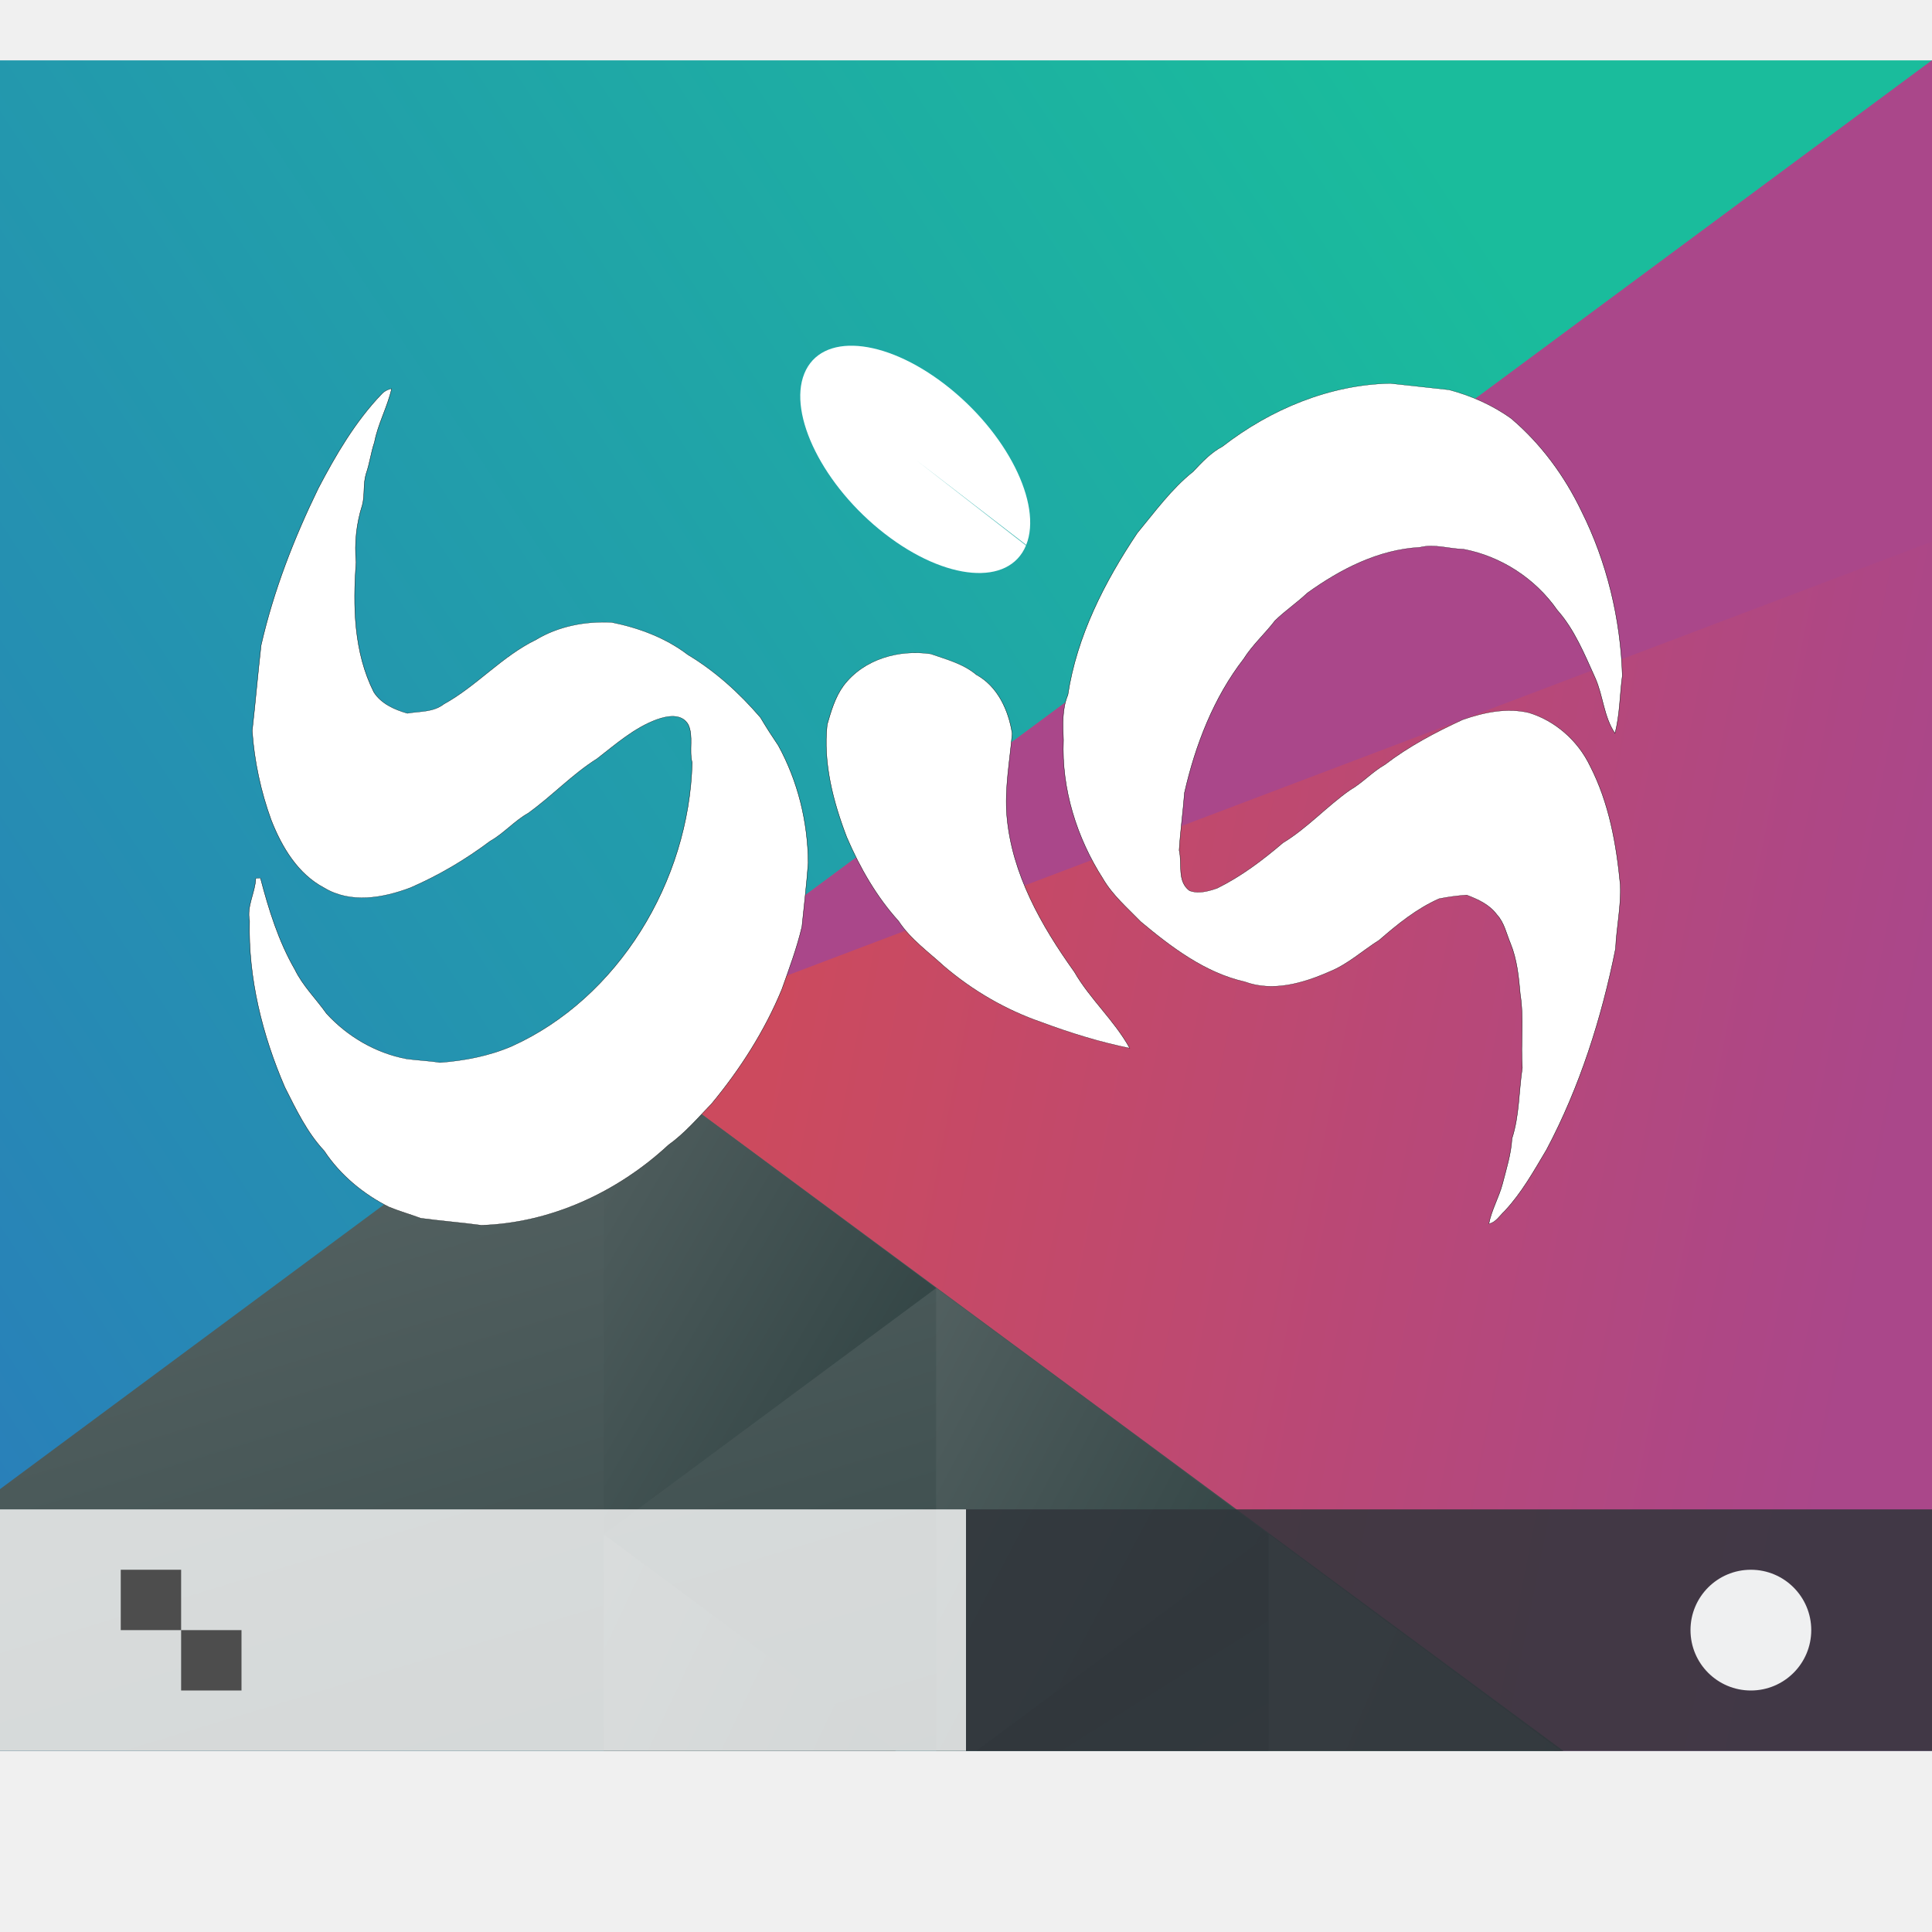
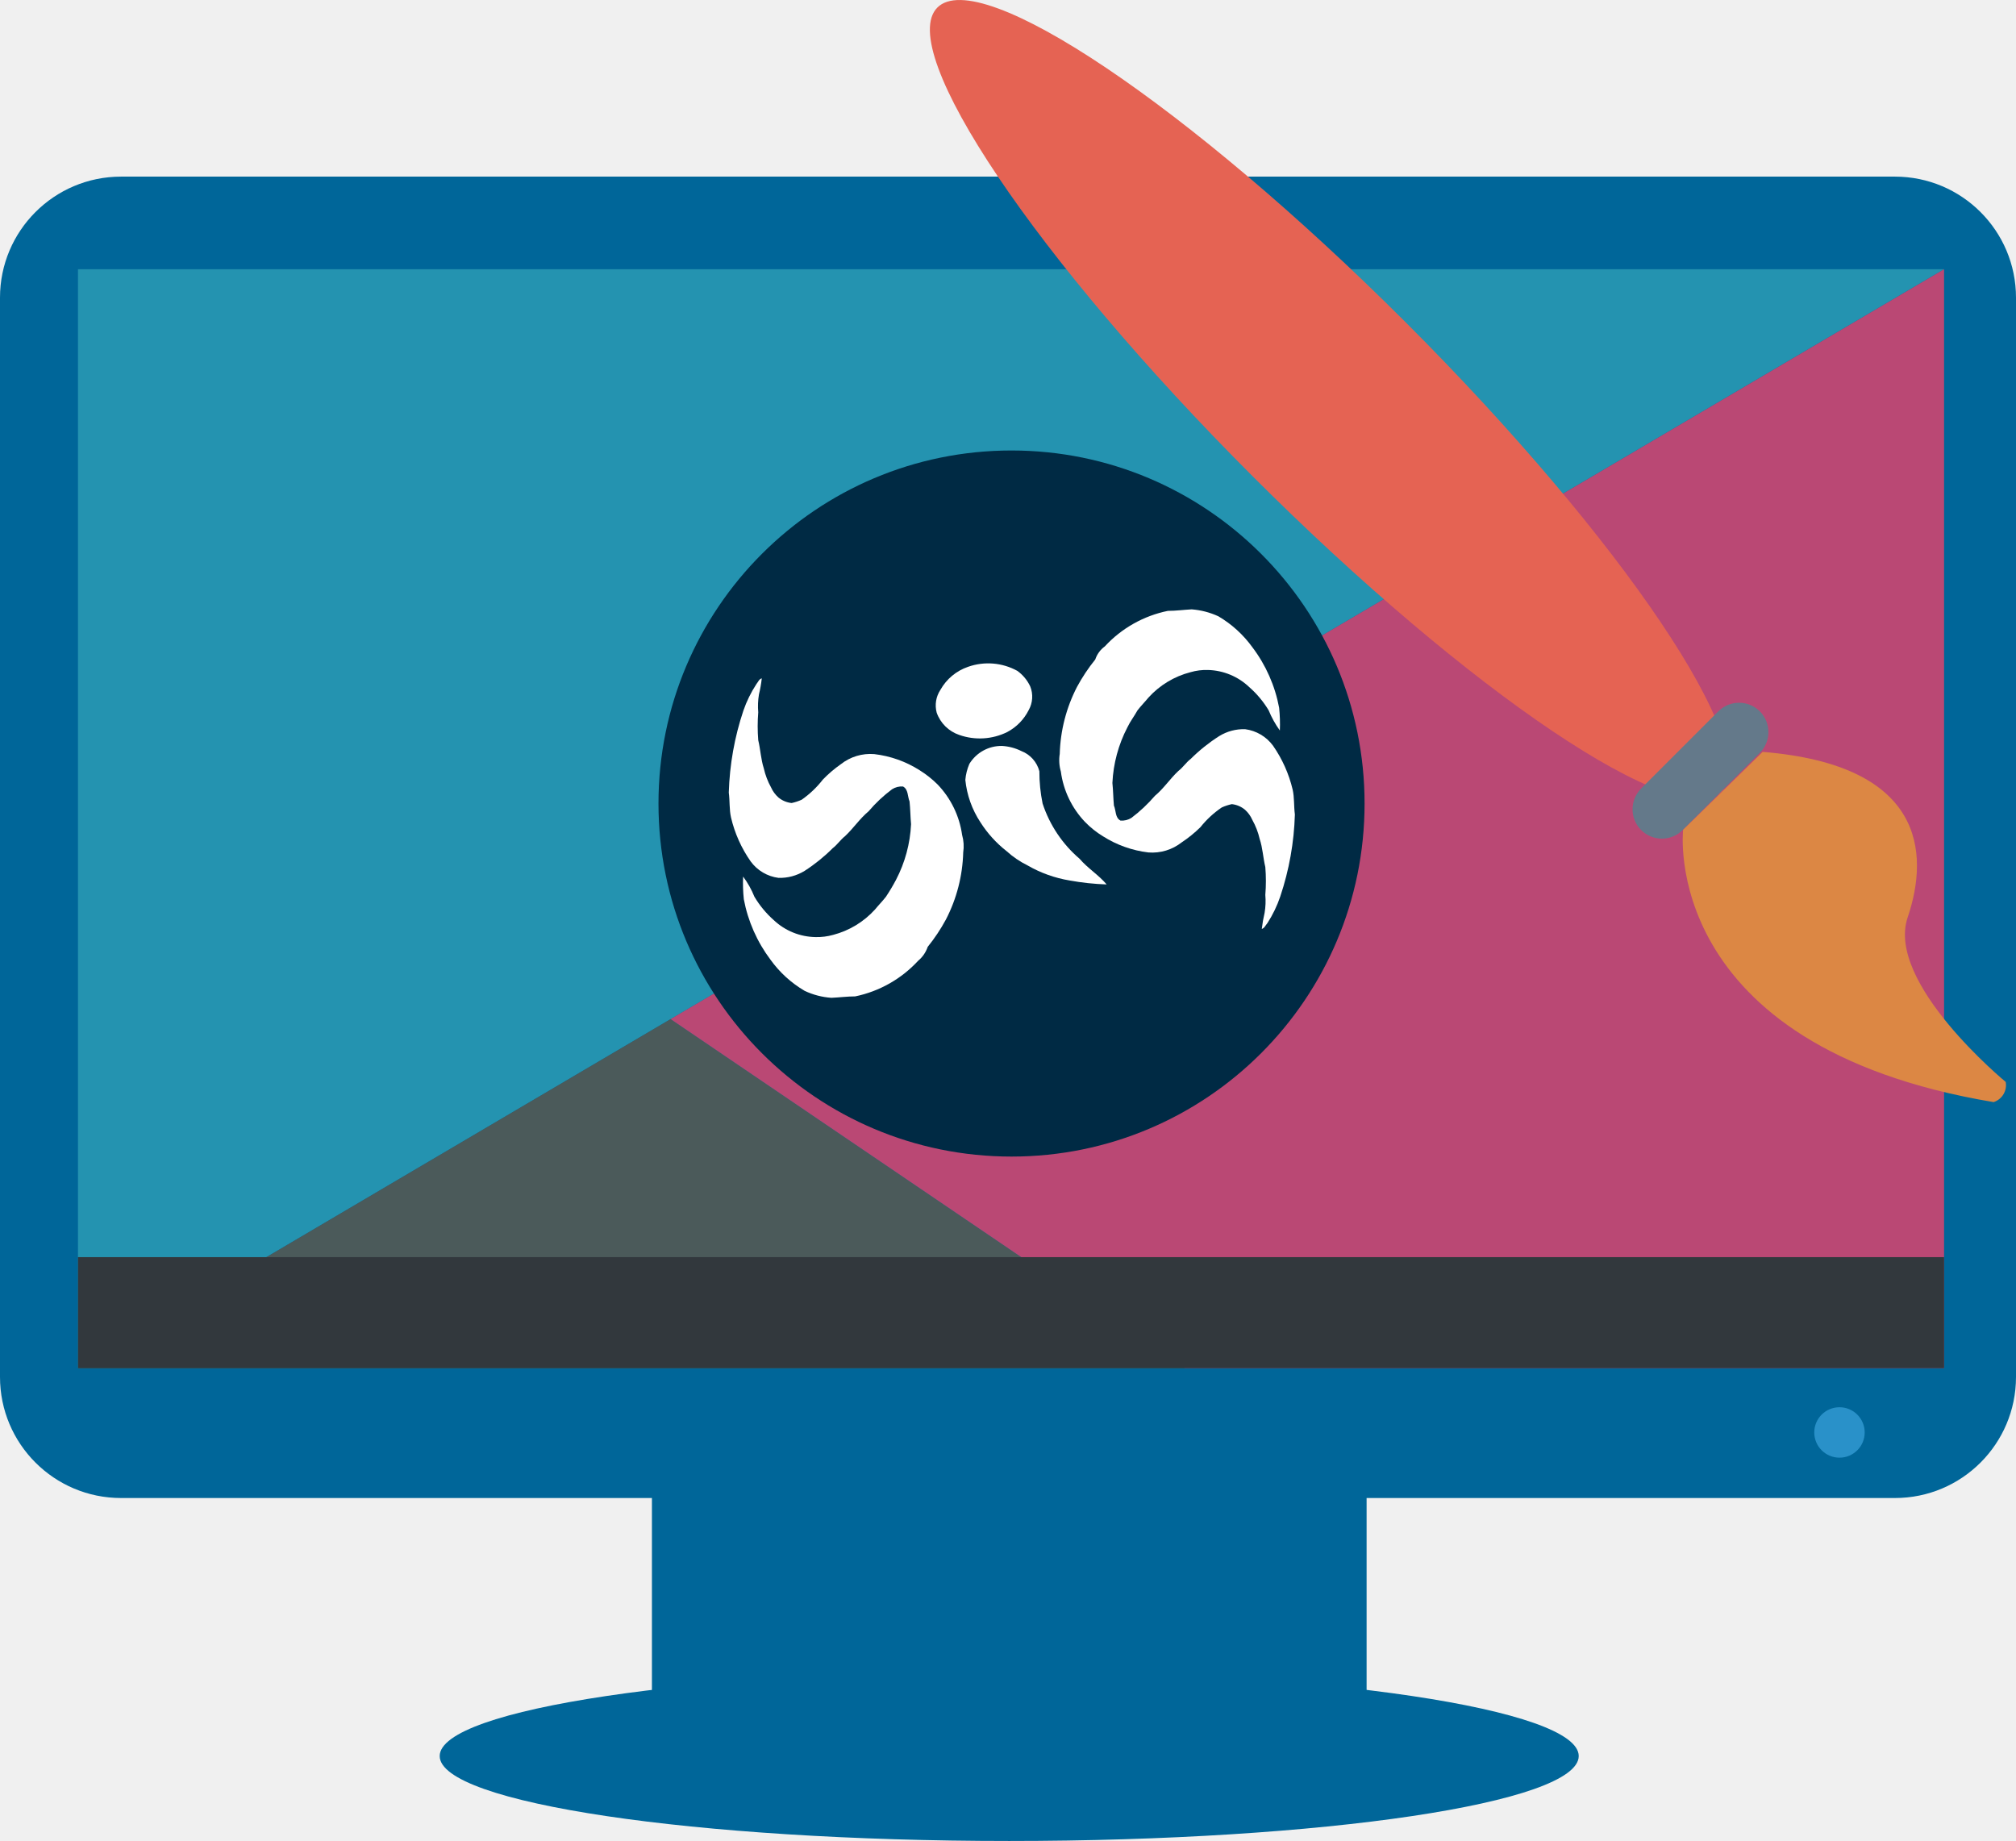
- <svg xmlns="http://www.w3.org/2000/svg" xmlns:xlink="http://www.w3.org/1999/xlink" height="64" width="64" version="1.1" id="svg69">
-   <defs id="defs73" />
-   <linearGradient id="a" gradientUnits="userSpaceOnUse" x1="42.798" x2="12" y1="5.341" y2="31.355">
-     <stop offset="0" stop-color="#1abc9c" id="stop2" />
-     <stop offset="1" stop-color="#2980b9" id="stop4" />
-   </linearGradient>
-   <linearGradient id="b" gradientUnits="userSpaceOnUse" x1="29.851" x2="54.318" y1="22.349" y2="28.506">
-     <stop offset="0" stop-color="#cc4a5e" id="stop7" />
-     <stop offset="1" stop-color="#aa478a" id="stop9" />
-   </linearGradient>
-   <linearGradient id="c" gradientUnits="userSpaceOnUse" x1="24.394" x2="20.646" xlink:href="#d" y1="41.224" y2="25.343" />
-   <linearGradient id="d">
-     <stop offset="0" stop-color="#334545" id="stop13" />
-     <stop offset="1" stop-color="#536161" id="stop15" />
-   </linearGradient>
-   <linearGradient id="e" gradientTransform="matrix(-1,0,0,1,839.1428,-40.00001)" gradientUnits="userSpaceOnUse" x1="431.571" x2="439.571" xlink:href="#d" y1="568.798" y2="562.798" />
-   <linearGradient id="f" gradientTransform="matrix(-0.9166663,0,0,0.9166663,428.6903,-492.4813)" gradientUnits="userSpaceOnUse" x1="406.537" x2="423.32" xlink:href="#d" y1="581.87" y2="572.678" />
-   <linearGradient id="g" gradientTransform="matrix(-0.9166663,0,0,0.9166663,448.6903,-492.4813)" gradientUnits="userSpaceOnUse" x1="423.054" x2="431.225" xlink:href="#d" y1="572.334" y2="566.766" />
-   <linearGradient id="h" gradientTransform="matrix(-0.9166663,0,0,0.9166663,428.6903,-492.4813)" gradientUnits="userSpaceOnUse" x1="431.313" x2="440.632" xlink:href="#d" y1="577.102" y2="571.445" />
-   <linearGradient id="i" gradientTransform="matrix(-0.9166663,0,0,0.9166663,428.6903,-492.4813)" gradientUnits="userSpaceOnUse" x1="430.567" x2="423.75" xlink:href="#d" y1="577.362" y2="591.328" />
-   <linearGradient id="j" gradientUnits="userSpaceOnUse" x1="393.571" x2="407.571" y1="522.798" y2="536.798" gradientTransform="translate(-384.5714,-515.798)">
-     <stop offset="0" stop-color="#292c2f" id="stop23" />
-     <stop offset="1" stop-opacity="0" id="stop25" />
-   </linearGradient>
-   <linearGradient id="k" gradientUnits="userSpaceOnUse" x2="0" y1="536.798" y2="522.798" gradientTransform="translate(-384.5714,-515.798)">
-     <stop offset="0" stop-color="#eff0f1" id="stop28" />
-     <stop offset="1" stop-color="#fcfcfc" id="stop30" />
-   </linearGradient>
-   <g id="g53" transform="matrix(1.333332,0,0,1.711108,-512.7615,-860.0529)">
-     <path style="fill:url(#a)" id="path33" transform="matrix(1.09091,0,0,1.09091,371.4805,497.2525)" d="M 12,6 V 36 H 56 V 6 Z" />
-     <g style="stroke-width:2;stroke-linecap:round" id="g51">
-       <path style="fill:url(#b)" id="path35" transform="matrix(1.09091,0,0,1.09091,371.4805,497.2525)" d="M 56,6 25.719,23.482 47.4,36 H 56 Z" />
-       <path style="fill:url(#c)" id="path37" transform="matrix(1.09091,0,0,1.09091,371.4805,497.2525)" d="M 25.75,23.416 12,31.355 V 36 h 35.605 z" />
-       <path style="fill:url(#e)" id="path39" d="m 407.83,527.566 -8.259,-4.768 v 9.536 z" />
-       <path style="fill:url(#f)" id="path41" transform="matrix(1.09091,0,0,1.09091,371.4805,497.2525)" d="M 40.891,32.156 V 36 h 6.656 z" />
-       <path style="fill:url(#g)" id="path43" transform="matrix(1.09091,0,0,1.09091,349.6623,497.2525)" d="M 53.32,27.787 V 36 h 0.916 l 6.654,-3.842 z" />
-       <path style="fill:url(#h)" id="path45" transform="matrix(1.09091,0,0,1.09091,371.4805,497.2525)" d="M 25.75,32.158 V 36 h 6.654 z" />
-       <path style="fill:url(#i)" id="path47" transform="matrix(1.09091,0,0,1.09091,371.4805,497.2525)" d="M 40.891,32.156 34.234,36 h 6.656 z" />
-       <path style="fill:#aa478a" id="path49" d="m 399.537,522.87 33.034,-19.072 -2e-5,9.317 z" />
-     </g>
+ <svg xmlns="http://www.w3.org/2000/svg" viewBox="0 0 199.86 182.51">
+   <defs>
+     <style>.cls-1{fill:#069;}.cls-2{fill:#2493b0;}.cls-3{fill:#4b5a5a;}.cls-4{fill:#ba4874;}.cls-5{fill:#32383d;}.cls-6{fill:#002a44;}.cls-7{fill:#fff;}.cls-8{fill:#e56353;}.cls-9{fill:#64798a;}.cls-10{fill:#dc8744;}.cls-11{fill:#2991c9;}</style>
+   </defs>
+   <g id="Layer_1" data-name="Layer 1">
+     <rect class="cls-1" y="17.51" width="199.86" height="131" rx="12" />
  </g>
-   <path style="fill:#ffffff;fill-opacity:0.784;stroke-width:1.414" id="path59" d="m -1e-5,50 h 32 v 8 H -1e-5 Z" />
-   <path style="fill:#31363b;fill-opacity:0.862;stroke-width:1.414" id="path61" d="m 32,50 h 32 v 8 h -32 z" />
-   <circle style="fill:#eff0f1;stroke-width:2" id="circle63" cy="54" cx="58" r="2" />
-   <path style="fill:#4d4d4d;stroke-width:2" id="path65" d="m 4,52 v 2 h 2 v -2 z m 2,2 v 2 h 2 v -2 z" />
-   <g id="g4627" transform="matrix(0.4866013,0,0,0.4871567,89.17624,-340.1118)" style="fill:#ffffff">
-     <g transform="matrix(0.7235436,0,0,0.4506707,-5.287823,662.8491)" id="g1582-53-2-3" style="fill:#ffffff">
-       <path style="fill:#ffffff;stroke:#000000;stroke-width:0.034" d="m -130.965,145.717 c 4.54,-5.639 10.084,-9.337 15.794,-9.522 1.866,0.324 3.705,0.647 5.543,0.971 2.061,0.878 4.095,2.311 5.85,4.345 2.786,3.79 5.014,8.644 6.602,13.959 2.396,7.673 3.677,16.27 3.844,24.822 -0.251,2.912 -0.223,5.87 -0.696,8.69 -1.058,-2.45 -1.114,-5.685 -1.866,-8.366 -1.003,-3.559 -1.95,-7.303 -3.565,-10.215 -2.089,-4.807 -5.32,-8.135 -8.83,-9.198 -1.365,-0.046 -2.73,-0.832 -4.095,-0.277 -3.872,0.323 -7.465,3.282 -10.585,6.887 -0.975,1.479 -2.089,2.681 -3.036,4.16 -0.947,1.988 -2.117,3.652 -2.953,5.778 -2.813,5.824 -4.54,12.942 -5.571,20.199 -0.139,2.912 -0.39,5.778 -0.501,8.69 0.306,2.034 -0.223,4.669 0.975,6.101 0.836,0.508 1.755,0.092 2.591,-0.37 2.228,-1.756 4.262,-4.206 6.184,-6.841 2.284,-2.219 4.123,-5.5 6.295,-7.95 1.198,-1.109 2.117,-2.773 3.287,-3.837 2.256,-2.773 4.763,-4.9 7.326,-6.795 1.978,-1.109 4.15,-1.849 6.24,-1.063 2.479,1.202 4.624,4.206 5.766,8.043 1.783,5.547 2.479,11.833 2.841,17.981 0.084,3.189 -0.362,6.379 -0.446,9.568 -1.309,10.493 -3.37,20.893 -6.49,30.322 -1.198,3.236 -2.34,6.517 -3.928,9.245 -0.474,0.693 -0.836,1.756 -1.504,1.941 0.251,-2.08 0.947,-3.975 1.281,-6.009 0.362,-2.265 0.808,-4.484 0.891,-6.841 0.696,-3.42 0.641,-7.118 0.975,-10.677 -0.167,-3.698 0.167,-7.442 -0.195,-11.093 -0.139,-2.589 -0.306,-5.269 -0.919,-7.673 -0.39,-1.479 -0.585,-3.143 -1.281,-4.345 -0.696,-1.525 -1.783,-2.311 -2.841,-2.958 -0.864,0.092 -1.727,0.277 -2.591,0.555 -2.089,1.479 -3.9,3.836 -5.627,6.24 -1.56,1.572 -2.953,3.652 -4.68,4.761 -2.479,1.756 -5.348,3.097 -7.995,1.525 -3.705,-1.34 -6.88,-5.177 -9.777,-9.06 -1.254,-2.08 -2.646,-3.975 -3.566,-6.517 -2.451,-6.148 -3.9,-13.497 -3.705,-20.893 -0.056,-2.265 -0.14,-4.668 0.418,-6.795 0.836,-8.875 3.454,-17.056 6.518,-24.406 1.671,-3.236 3.231,-6.702 5.265,-9.291 0.836,-1.433 1.671,-2.866 2.758,-3.79 z" id="path1007-5-5-7-8" />
-       <path style="fill:#ffffff;stroke:#000000;stroke-width:0.034" d="m -210.103,137.859 c 0.251,-0.462 0.585,-0.74 0.975,-0.878 -0.39,2.773 -1.281,5.269 -1.616,8.089 -0.334,1.572 -0.446,3.189 -0.78,4.715 -0.306,1.572 -0.111,3.236 -0.362,4.761 -0.557,2.773 -0.752,5.732 -0.585,8.644 -0.306,6.61 -0.223,13.589 1.671,19.598 0.696,1.756 1.95,2.635 3.148,3.189 1.142,-0.324 2.423,-0.139 3.426,-1.387 3.092,-2.727 5.46,-7.211 8.663,-9.707 2.145,-2.08 4.68,-2.82 7.131,-2.635 2.563,0.832 5.07,2.311 7.187,4.9 2.591,2.496 4.847,5.778 6.825,9.476 0.529,1.433 1.086,2.82 1.671,4.206 1.838,5.362 2.786,11.509 2.813,17.703 -0.139,3.189 -0.39,6.425 -0.585,9.614 -0.474,3.236 -1.198,6.332 -1.894,9.476 -1.616,6.286 -3.928,12.064 -6.602,17.241 -1.309,2.172 -2.535,4.484 -4.067,6.24 -4.819,7.165 -11.114,11.787 -17.605,12.11 -1.894,-0.416 -3.816,-0.647 -5.71,-1.063 -1.003,-0.601 -2.033,-1.063 -3.008,-1.71 -2.396,-1.941 -4.568,-4.807 -6.073,-8.459 -1.616,-2.773 -2.646,-6.24 -3.705,-9.614 -2.117,-7.858 -3.454,-16.455 -3.315,-25.099 -0.279,-2.219 0.529,-4.206 0.585,-6.379 0.111,-0.046 0.334,-0.046 0.446,-0.046 0.78,4.761 1.699,9.522 3.231,13.774 0.752,2.496 2.006,4.437 2.981,6.656 2.006,3.513 4.652,5.963 7.521,6.841 1.059,0.231 2.089,0.277 3.148,0.555 2.284,-0.277 4.596,-0.971 6.741,-2.45 10,-7.211 16.713,-24.868 16.992,-42.802 -0.306,-1.895 0.139,-3.975 -0.362,-5.732 -0.613,-1.757 -1.978,-1.34 -2.953,-0.786 -2.117,1.248 -3.844,3.698 -5.627,5.916 -2.34,2.357 -4.234,5.639 -6.49,8.228 -1.281,1.156 -2.284,3.051 -3.566,4.206 -2.34,2.82 -4.847,5.177 -7.493,7.026 -2.591,1.572 -5.655,2.45 -8.162,0 -2.451,-2.08 -3.955,-6.101 -4.958,-10.215 -0.975,-4.299 -1.588,-8.875 -1.783,-13.451 0.306,-4.299 0.529,-8.597 0.836,-12.896 1.17,-8.228 3.092,-16.132 5.376,-23.666 1.643,-5.038 3.482,-10.077 5.933,-14.19 z" id="path1009-2-4-3-2" />
-       <path style="fill:#ffffff;stroke:#000000;stroke-width:0.034" d="m -166.62,181.817 c 1.922,-4.068 5.237,-5.5 8.217,-4.807 1.476,0.832 3.064,1.479 4.29,3.143 2.006,1.756 3.036,5.362 3.371,8.875 -0.223,4.16 -0.724,8.32 -0.501,12.48 0.474,8.736 3.259,16.548 6.351,23.481 1.476,4.114 3.76,7.303 5.209,11.509 -2.841,-0.924 -5.627,-2.311 -8.329,-3.929 -3.343,-1.849 -6.463,-4.761 -9.164,-8.459 -1.476,-2.172 -3.148,-4.068 -4.262,-6.795 -2.089,-3.698 -3.649,-8.089 -4.875,-12.665 -1.281,-5.362 -2.228,-11.186 -1.838,-16.964 0.362,-2.034 0.752,-4.16 1.532,-5.87 z" id="path1013-6-83-9-1" />
-     </g>
-     <path transform="matrix(0.7898739,0.6132693,-0.3826092,0.9239103,0,0)" d="m 183.039,674.303 a 9.547,5.461 0 0 1 -9.53,5.461 9.547,5.461 0 0 1 -9.564,-5.441 9.547,5.461 0 0 1 9.496,-5.48 9.547,5.461 0 0 1 9.598,5.422 l -9.547,0.039 z" id="path1239-5" style="opacity:1;fill:#ffffff;fill-opacity:1;stroke:#ffa900;stroke-width:0.528;stroke-miterlimit:4;stroke-dasharray:none;stroke-dashoffset:4.006;stroke-opacity:0" />
+   <g id="Layer_4" data-name="Layer 4">
+     <polygon class="cls-2" points="192.73 26.69 7.73 135.63 7.73 26.69 192.73 26.69" />
+     <polygon class="cls-3" points="7.73 135.63 66.48 101.03 117.45 135.63 7.73 135.63" />
+     <polygon class="cls-4" points="192.73 26.69 66.48 101.03 117.45 135.63 192.73 135.63 192.73 26.69" />
+     <rect class="cls-5" x="7.73" y="124.63" width="185" height="11" />
+     <circle class="cls-6" cx="100.28" cy="79.66" r="35" />
+     <path id="path6" class="cls-7" d="M109.67,69.57a11.69,11.69,0,0,1,6.25-3.52c.8,0,1.59-.11,2.36-.15a7.7,7.7,0,0,1,2.65.69,11.11,11.11,0,0,1,3.37,3.07,14.29,14.29,0,0,1,2.65,6,15.34,15.34,0,0,1,.07,2.25,9.74,9.74,0,0,1-1.11-2A9.66,9.66,0,0,0,124,73.62a6.17,6.17,0,0,0-4.1-1.71,5.62,5.62,0,0,0-1.74.22A8.48,8.48,0,0,0,114,74.64c-.36.44-.76.84-1.09,1.27-.32.58-.72,1.09-1,1.68a13.28,13.28,0,0,0-1.49,5.52c.08.76.08,1.48.15,2.24.22.52.11,1.2.65,1.49a1.76,1.76,0,0,0,1.09-.27,15,15,0,0,0,2.32-2.18c.88-.73,1.49-1.68,2.33-2.47.47-.36.76-.84,1.23-1.2A16.77,16.77,0,0,1,121,78.47a4.62,4.62,0,0,1,2.58-.69,4.1,4.1,0,0,1,2.76,1.63,12.78,12.78,0,0,1,1.95,4.36c.18.8.11,1.63.22,2.47a28.14,28.14,0,0,1-1.45,8.13A11.9,11.9,0,0,1,125.79,97c-.19.22-.3.51-.56.58a14.07,14.07,0,0,1,.28-1.6,7,7,0,0,0,.07-1.77,17,17,0,0,0,0-2.76c-.22-.91-.26-1.89-.56-2.79a7.12,7.12,0,0,0-.73-1.89,2.92,2.92,0,0,0-.72-1,2.45,2.45,0,0,0-1.31-.56,4.92,4.92,0,0,0-1,.33,9.54,9.54,0,0,0-2.11,1.95A12.41,12.41,0,0,1,117.29,89a4.74,4.74,0,0,1-3.3,1,10.78,10.78,0,0,1-4.5-1.6,9,9,0,0,1-1.78-1.42,8.94,8.94,0,0,1-2.4-5,4,4,0,0,1-.11-1.75,15.4,15.4,0,0,1,1.71-6.64,17.61,17.61,0,0,1,1.81-2.72A2.64,2.64,0,0,1,109.67,69.57Z" transform="translate(-0.14 -5.49)" />
+     <path id="path3742" class="cls-7" d="M91.16,100.74a11.74,11.74,0,0,1-6.24,3.53c-.8,0-1.6.11-2.36.14a7.37,7.37,0,0,1-2.65-.69,11.06,11.06,0,0,1-3.38-3.08,14.42,14.42,0,0,1-2.65-6,15.38,15.38,0,0,1-.07-2.25,8.92,8.92,0,0,1,1.12,2,9.78,9.78,0,0,0,1.92,2.32A6.17,6.17,0,0,0,81,98.39a5.94,5.94,0,0,0,1.74-.22,8.48,8.48,0,0,0,4.14-2.51c.36-.44.76-.84,1.09-1.27a19.26,19.26,0,0,0,1-1.68,13.27,13.27,0,0,0,1.49-5.51c-.07-.77-.07-1.49-.15-2.26-.21-.5-.11-1.19-.65-1.48a1.77,1.77,0,0,0-1.09.28,14.08,14.08,0,0,0-2.32,2.18c-.87.72-1.49,1.67-2.33,2.46-.47.37-.76.84-1.23,1.2a16.77,16.77,0,0,1-2.79,2.25,4.68,4.68,0,0,1-2.58.69,4.06,4.06,0,0,1-2.76-1.63,12.62,12.62,0,0,1-1.95-4.36c-.18-.8-.11-1.63-.22-2.47a28.2,28.2,0,0,1,1.45-8.13,11.93,11.93,0,0,1,1.28-2.61c.18-.22.27-.51.54-.58a12.51,12.51,0,0,1-.28,1.59,7.09,7.09,0,0,0-.07,1.78,17,17,0,0,0,0,2.76c.22.91.26,1.89.55,2.79a7.1,7.1,0,0,0,.72,1.89,2.94,2.94,0,0,0,.73,1,2.44,2.44,0,0,0,1.31.55,4.92,4.92,0,0,0,1-.33,9.72,9.72,0,0,0,2.1-2,12.32,12.32,0,0,1,1.78-1.52,4.72,4.72,0,0,1,3.31-1,10.69,10.69,0,0,1,4.5,1.6,10,10,0,0,1,1.78,1.41,9.06,9.06,0,0,1,2.43,5,4.11,4.11,0,0,1,.11,1.74,15.36,15.36,0,0,1-1.71,6.64,17.86,17.86,0,0,1-1.81,2.72A3.09,3.09,0,0,1,91.16,100.74Z" transform="translate(-0.14 -5.49)" />
+     <path id="path10" class="cls-7" d="M96.1,71.6A6,6,0,0,1,101,72a4,4,0,0,1,1.27,1.53,2.72,2.72,0,0,1-.15,2.36A5,5,0,0,1,100,78.06a6.13,6.13,0,0,1-4.76.29A3.59,3.59,0,0,1,93,76.14a2.79,2.79,0,0,1,.37-2.26A5,5,0,0,1,96.1,71.6Z" transform="translate(-0.14 -5.49)" />
+     <path id="path12" class="cls-7" d="M96.24,81.22a3.72,3.72,0,0,1,3.23-1.78,4.94,4.94,0,0,1,1.93.51,2.94,2.94,0,0,1,1.78,2,15.79,15.79,0,0,0,.32,3.2,12.22,12.22,0,0,0,3.67,5.48c.8.94,1.89,1.6,2.68,2.54a25,25,0,0,1-3.66-.39A12.39,12.39,0,0,1,102,91.28a9,9,0,0,1-2.07-1.41A11.38,11.38,0,0,1,97.33,87a9.32,9.32,0,0,1-1.49-4.19A5.09,5.09,0,0,1,96.24,81.22Z" transform="translate(-0.14 -5.49)" />
+     <ellipse class="cls-8" cx="131.92" cy="45.1" rx="10.76" ry="54.96" transform="translate(6.62 101) rotate(-45)" />
+     <rect class="cls-9" x="165.81" y="73.58" width="5.82" height="16.64" rx="2.91" transform="translate(107.19 -100.81) rotate(45)" />
+     <path class="cls-10" d="M167,87.75s-2.48,21.44,30.78,27a1.77,1.77,0,0,0,1.2-2s-11.92-9.81-9.72-16.31,1.56-15.12-14.38-16.41Z" transform="translate(-0.14 -5.49)" />
+     <rect class="cls-1" x="64.63" y="147.51" width="70.85" height="23" />
+     <ellipse class="cls-1" cx="100.05" cy="174.09" rx="56.46" ry="8.42" />
+     <circle class="cls-11" cx="182.36" cy="142.01" r="2.5" />
  </g>
</svg>
